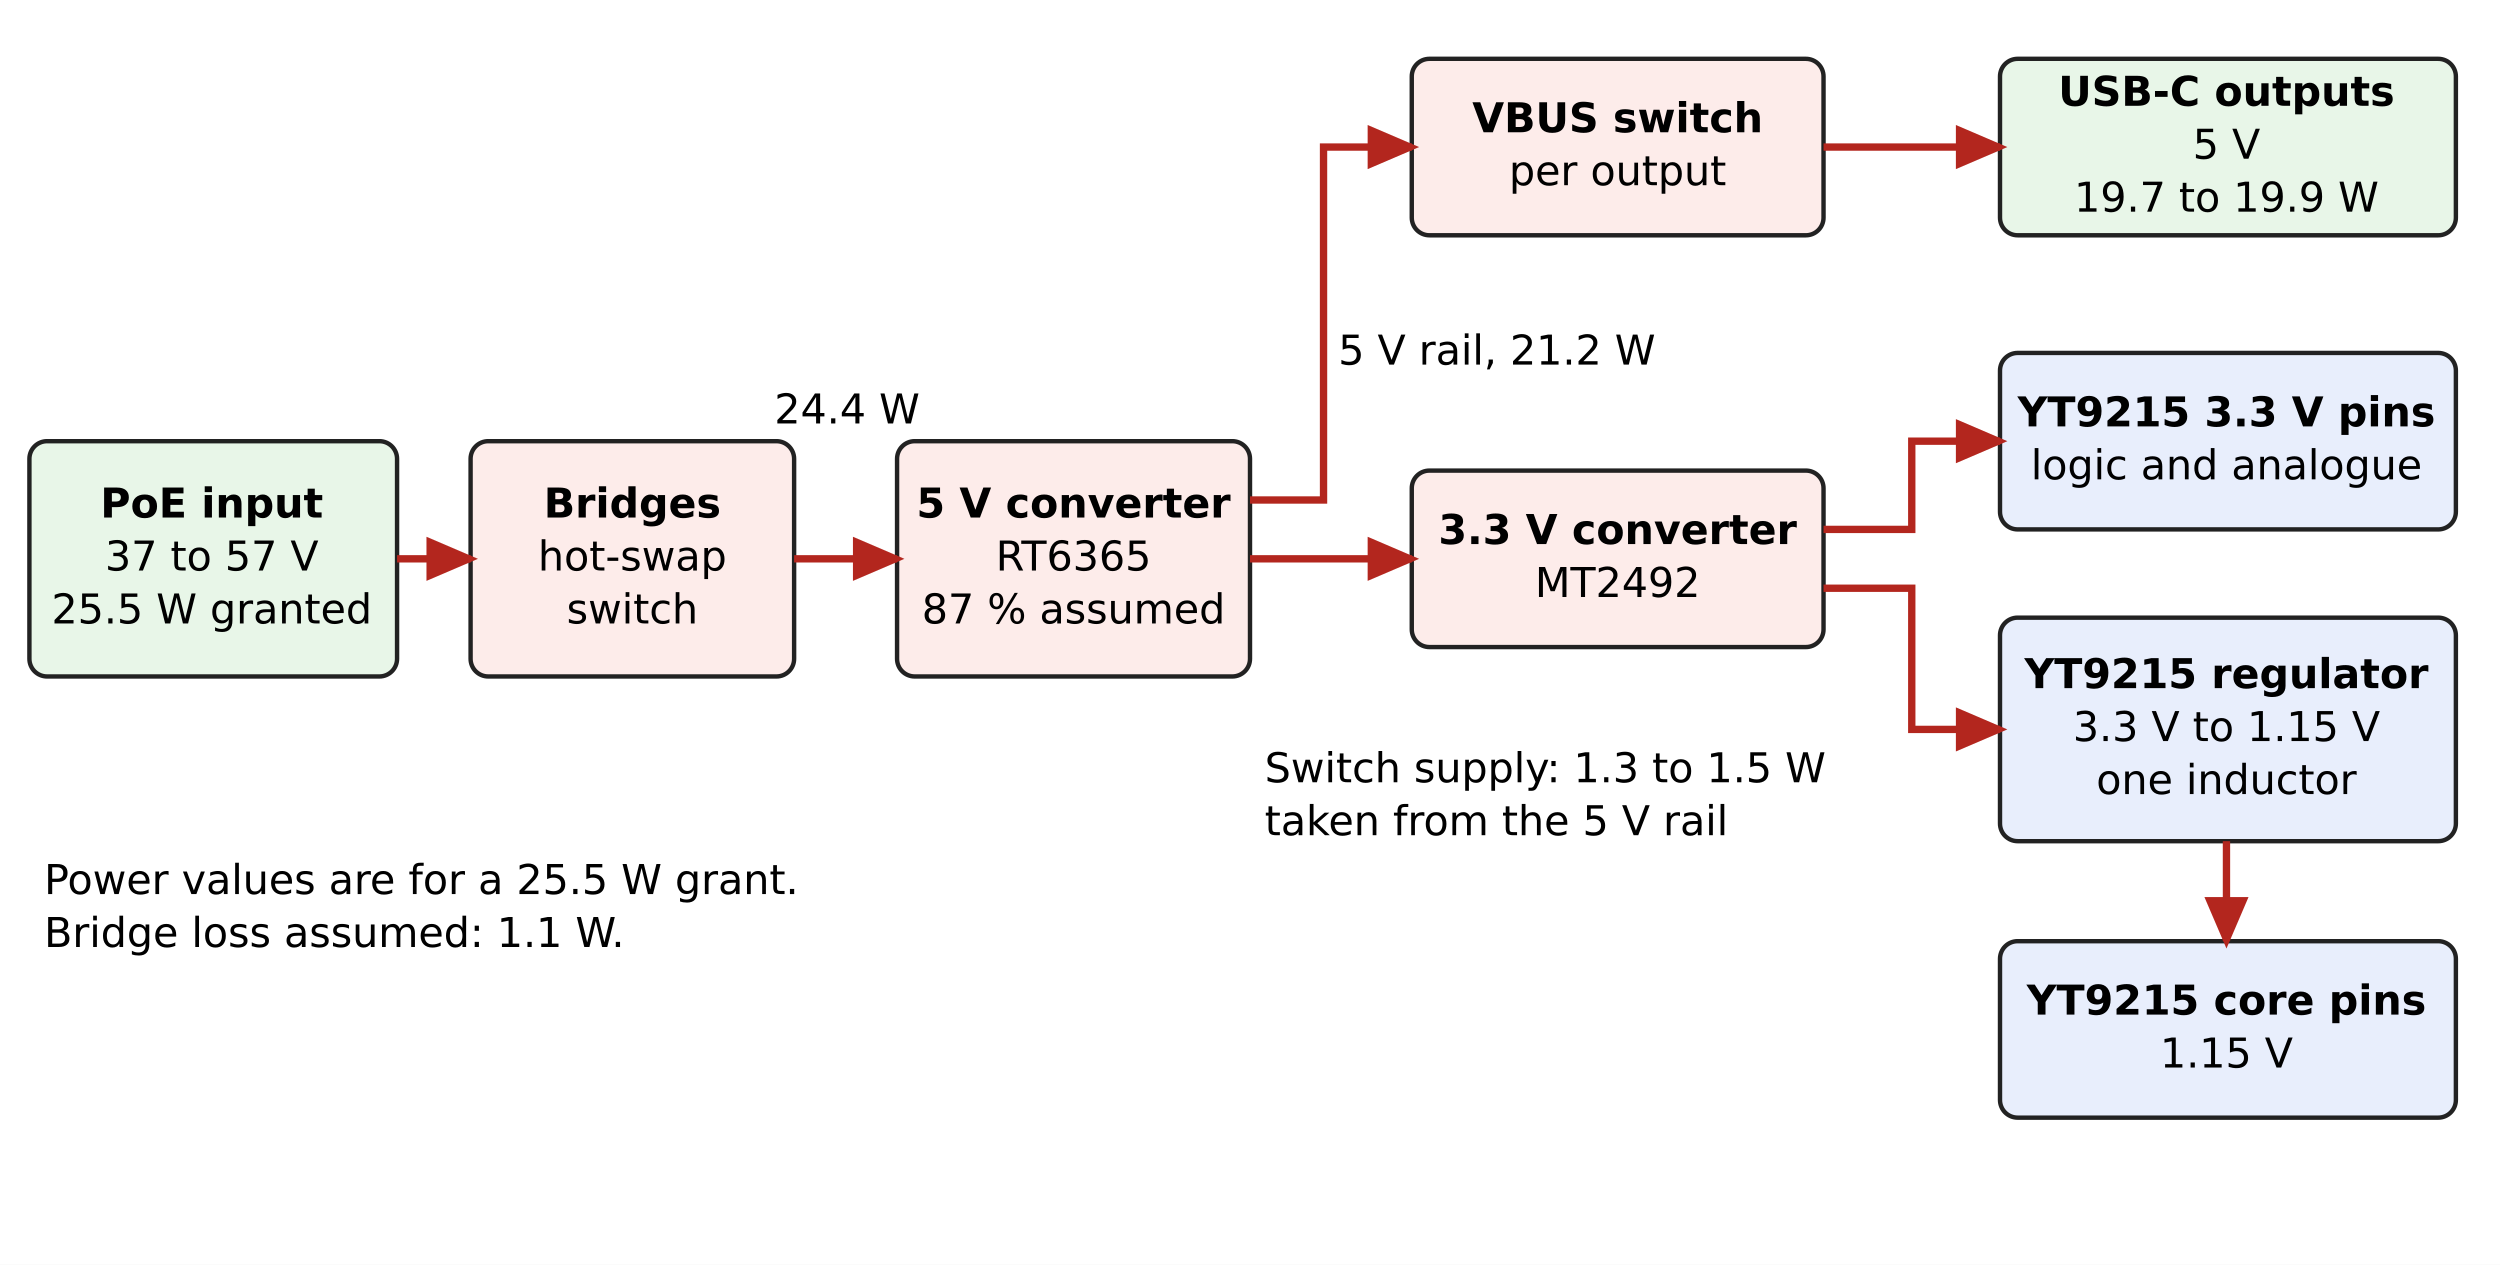
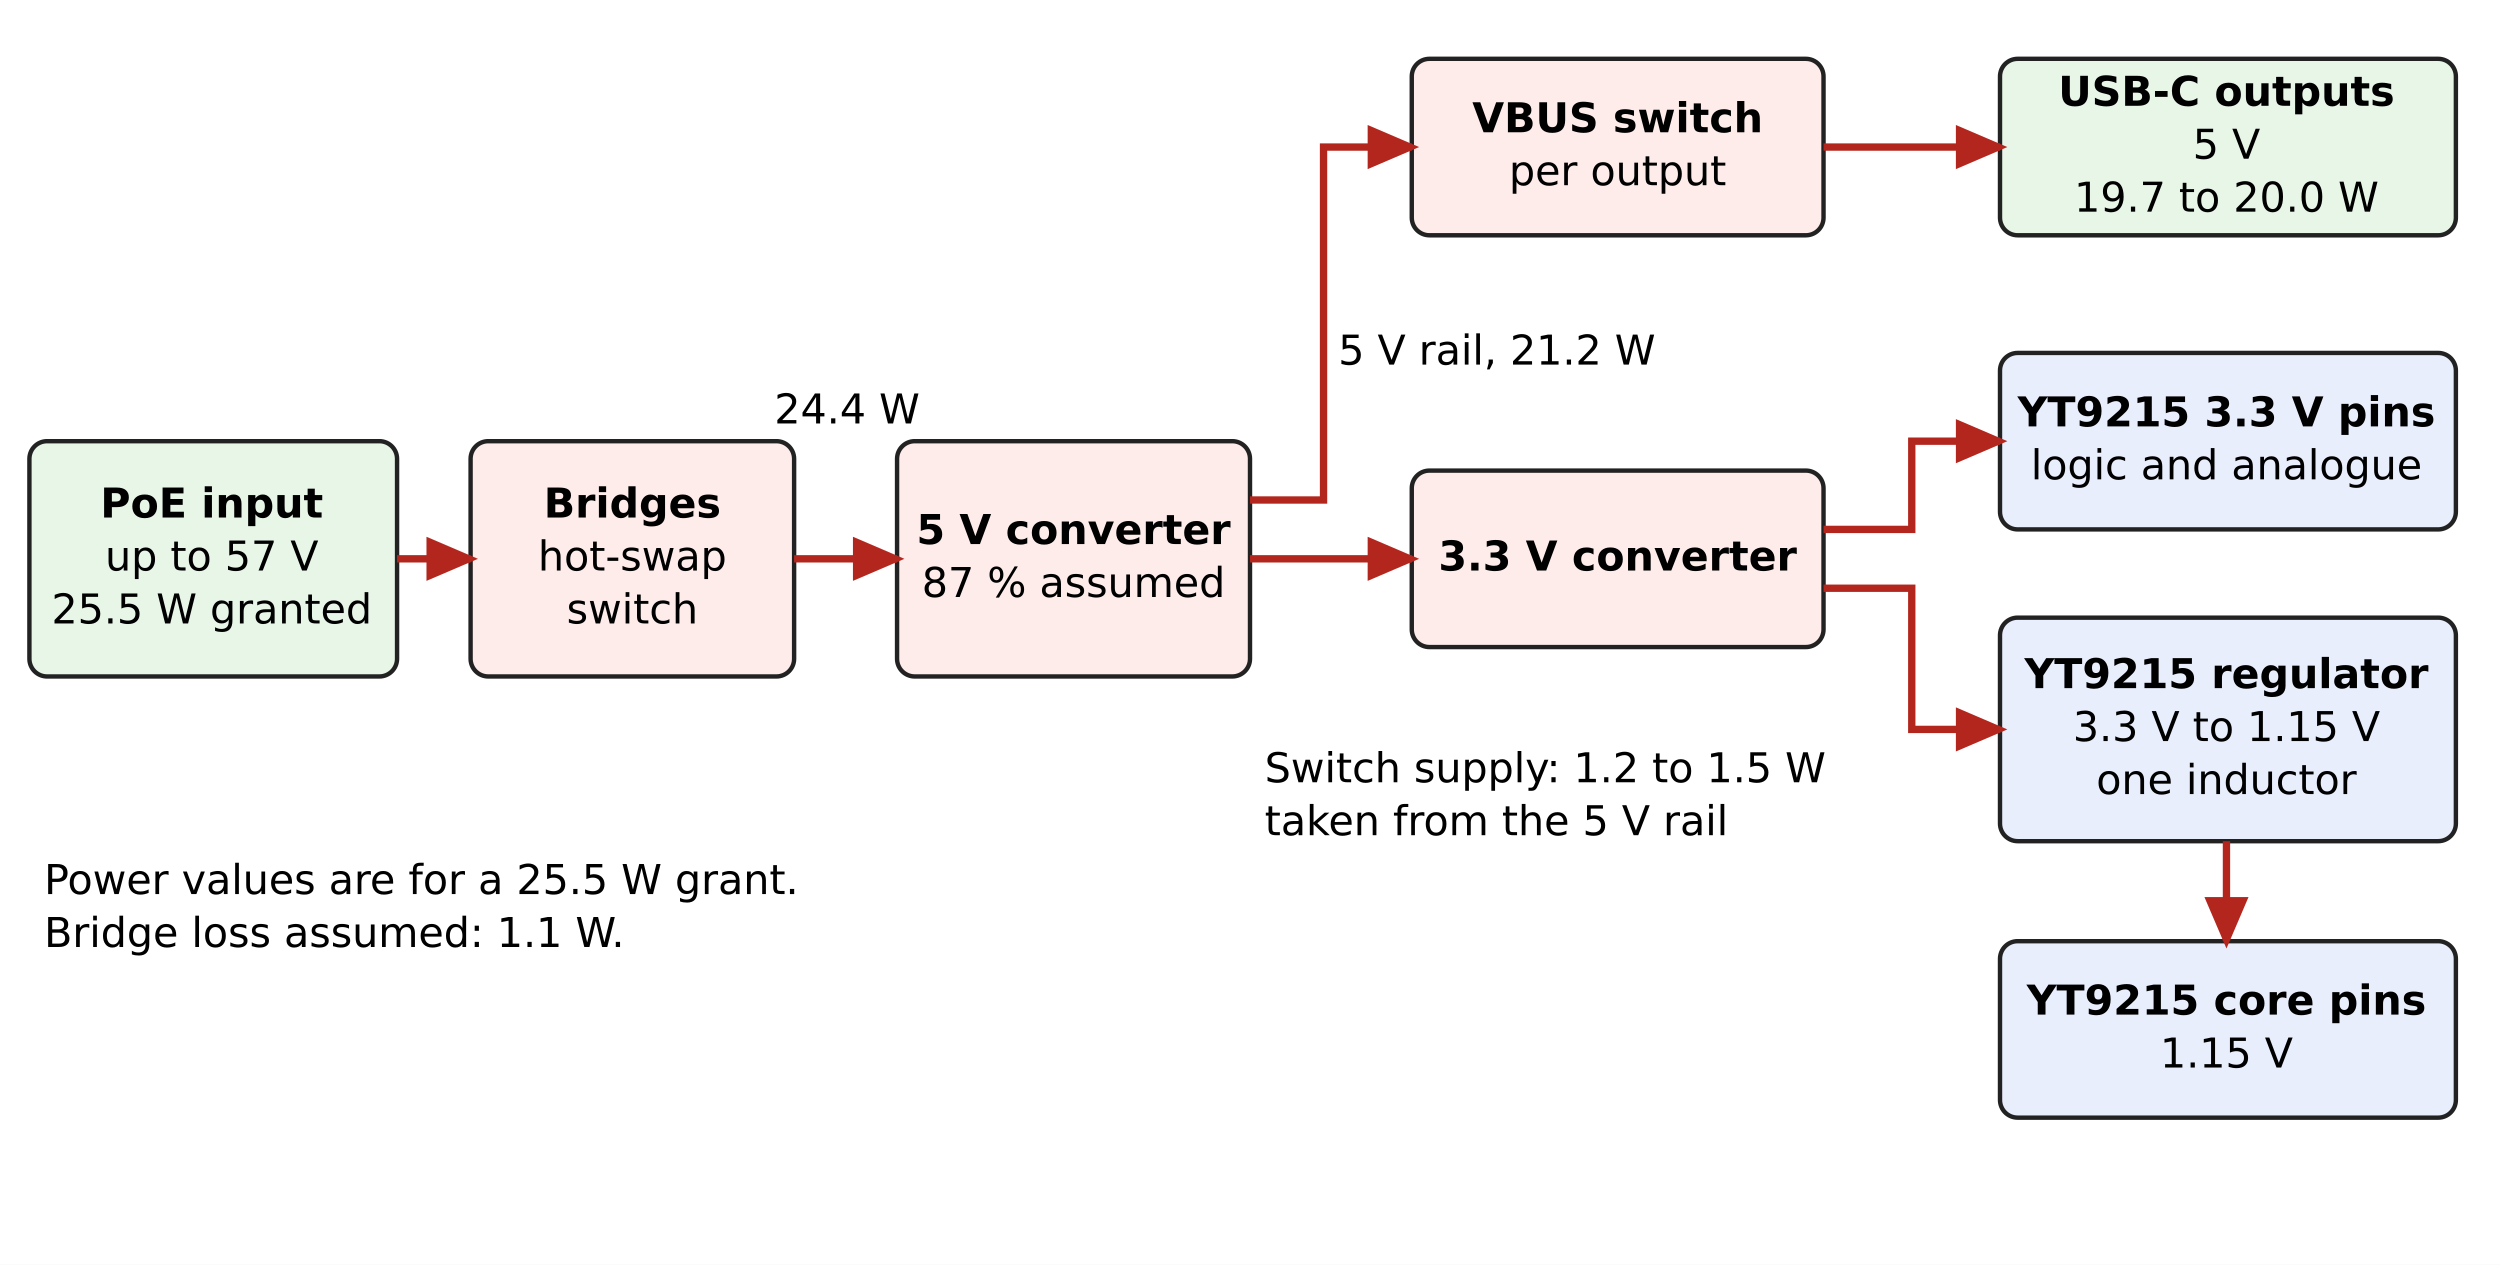
<svg xmlns="http://www.w3.org/2000/svg" viewBox="0 0 850 430" width="850" height="430" font-family="DejaVu Sans, Arial, sans-serif" font-size="14">
  <defs>
    <marker id="a" markerWidth="9" markerHeight="8" refX="8" refY="4" orient="auto">
      <path d="M0,0 L9,4 L0,8 z" fill="#222" />
    </marker>
    <marker id="b" markerWidth="9" markerHeight="8" refX="1" refY="4" orient="auto">
      <path d="M9,0 L0,4 L9,8 z" fill="#222" />
    </marker>
    <marker id="pa" markerWidth="7" markerHeight="6" refX="6" refY="3" orient="auto">
      <path d="M0,0 L7,3 L0,6 z" fill="#b3261e" />
    </marker>
  </defs>
  <rect width="850" height="430" fill="#ffffff" />
  <rect x="10" y="150" width="125" height="80" rx="6" fill="#e8f6e8" stroke="#222" stroke-width="1.5" />
  <text x="72" y="172" text-anchor="middle" dominant-baseline="middle" font-weight="bold">PoE input</text>
-   <text x="72" y="190" text-anchor="middle" dominant-baseline="middle">37 to 57 V</text>
+   <text x="72" y="190" text-anchor="middle" dominant-baseline="middle">up to 57 V</text>
  <text x="72" y="208" text-anchor="middle" dominant-baseline="middle">25.5 W granted</text>
  <rect x="160" y="150" width="110" height="80" rx="6" fill="#fdecea" stroke="#222" stroke-width="1.5" />
  <text x="215" y="172" text-anchor="middle" dominant-baseline="middle" font-weight="bold">Bridges</text>
  <text x="215" y="190" text-anchor="middle" dominant-baseline="middle">hot-swap</text>
  <text x="215" y="208" text-anchor="middle" dominant-baseline="middle">switch</text>
  <path d="M135,190 L160,190" fill="none" stroke="#b3261e" stroke-width="2.5" marker-end="url(#pa)" />
  <rect x="305" y="150" width="120" height="80" rx="6" fill="#fdecea" stroke="#222" stroke-width="1.5" />
-   <text x="365" y="172" text-anchor="middle" dominant-baseline="middle" font-weight="bold">5 V converter</text>
-   <text x="365" y="190" text-anchor="middle" dominant-baseline="middle">RT6365</text>
-   <text x="365" y="208" text-anchor="middle" dominant-baseline="middle">87 % assumed</text>
+   <text x="365" y="181" text-anchor="middle" dominant-baseline="middle" font-weight="bold">5 V converter</text>
+   <text x="365" y="199" text-anchor="middle" dominant-baseline="middle">87 % assumed</text>
  <path d="M270,190 L305,190" fill="none" stroke="#b3261e" stroke-width="2.5" marker-end="url(#pa)" />
  <text x="288" y="140" text-anchor="middle" dominant-baseline="middle">24.4 W</text>
  <rect x="480" y="20" width="140" height="60" rx="6" fill="#fdecea" stroke="#222" stroke-width="1.5" />
  <text x="550" y="41" text-anchor="middle" dominant-baseline="middle" font-weight="bold">VBUS switch</text>
  <text x="550" y="59" text-anchor="middle" dominant-baseline="middle">per output</text>
  <rect x="680" y="20" width="155" height="60" rx="6" fill="#e8f6e8" stroke="#222" stroke-width="1.5" />
  <text x="757" y="32" text-anchor="middle" dominant-baseline="middle" font-weight="bold">USB-C outputs</text>
  <text x="757" y="50" text-anchor="middle" dominant-baseline="middle">5 V</text>
-   <text x="757" y="68" text-anchor="middle" dominant-baseline="middle">19.7 to 19.9 W</text>
+   <text x="757" y="68" text-anchor="middle" dominant-baseline="middle">19.7 to 20.0 W</text>
  <path d="M425,170 L450,170 L450,50 L480,50" fill="none" stroke="#b3261e" stroke-width="2.5" marker-end="url(#pa)" />
  <path d="M620,50 L680,50" fill="none" stroke="#b3261e" stroke-width="2.5" marker-end="url(#pa)" />
  <text x="455" y="120" text-anchor="start" dominant-baseline="middle">5 V rail, 21.2 W</text>
  <rect x="480" y="160" width="140" height="60" rx="6" fill="#fdecea" stroke="#222" stroke-width="1.5" />
-   <text x="550" y="181" text-anchor="middle" dominant-baseline="middle" font-weight="bold">3.3 V converter</text>
-   <text x="550" y="199" text-anchor="middle" dominant-baseline="middle">MT2492</text>
+   <text x="550" y="190" text-anchor="middle" dominant-baseline="middle" font-weight="bold">3.3 V converter</text>
  <path d="M425,190 L480,190" fill="none" stroke="#b3261e" stroke-width="2.5" marker-end="url(#pa)" />
  <rect x="680" y="120" width="155" height="60" rx="6" fill="#e8eefc" stroke="#222" stroke-width="1.5" />
  <text x="757" y="141" text-anchor="middle" dominant-baseline="middle" font-weight="bold">YT9215 3.3 V pins</text>
  <text x="757" y="159" text-anchor="middle" dominant-baseline="middle">logic and analogue</text>
  <path d="M620,180 L650,180 L650,150 L680,150" fill="none" stroke="#b3261e" stroke-width="2.5" marker-end="url(#pa)" />
  <rect x="680" y="210" width="155" height="76" rx="6" fill="#e8eefc" stroke="#222" stroke-width="1.5" />
  <text x="757" y="230" text-anchor="middle" dominant-baseline="middle" font-weight="bold">YT9215 regulator</text>
  <text x="757" y="248" text-anchor="middle" dominant-baseline="middle">3.3 V to 1.15 V</text>
  <text x="757" y="266" text-anchor="middle" dominant-baseline="middle">one inductor</text>
  <path d="M620,200 L650,200 L650,248 L680,248" fill="none" stroke="#b3261e" stroke-width="2.5" marker-end="url(#pa)" />
  <rect x="680" y="320" width="155" height="60" rx="6" fill="#e8eefc" stroke="#222" stroke-width="1.5" />
  <text x="757" y="341" text-anchor="middle" dominant-baseline="middle" font-weight="bold">YT9215 core pins</text>
  <text x="757" y="359" text-anchor="middle" dominant-baseline="middle">1.15 V</text>
  <path d="M757,286 L757,320" fill="none" stroke="#b3261e" stroke-width="2.5" marker-end="url(#pa)" />
-   <text x="430" y="262" text-anchor="start" dominant-baseline="middle">Switch supply: 1.3 to 1.5 W</text>
+   <text x="430" y="262" text-anchor="start" dominant-baseline="middle">Switch supply: 1.2 to 1.5 W</text>
  <text x="430" y="280" text-anchor="start" dominant-baseline="middle">taken from the 5 V rail</text>
  <text x="15" y="300" text-anchor="start" dominant-baseline="middle">Power values are for a 25.5 W grant.</text>
  <text x="15" y="318" text-anchor="start" dominant-baseline="middle">Bridge loss assumed: 1.1 W.</text>
</svg>
